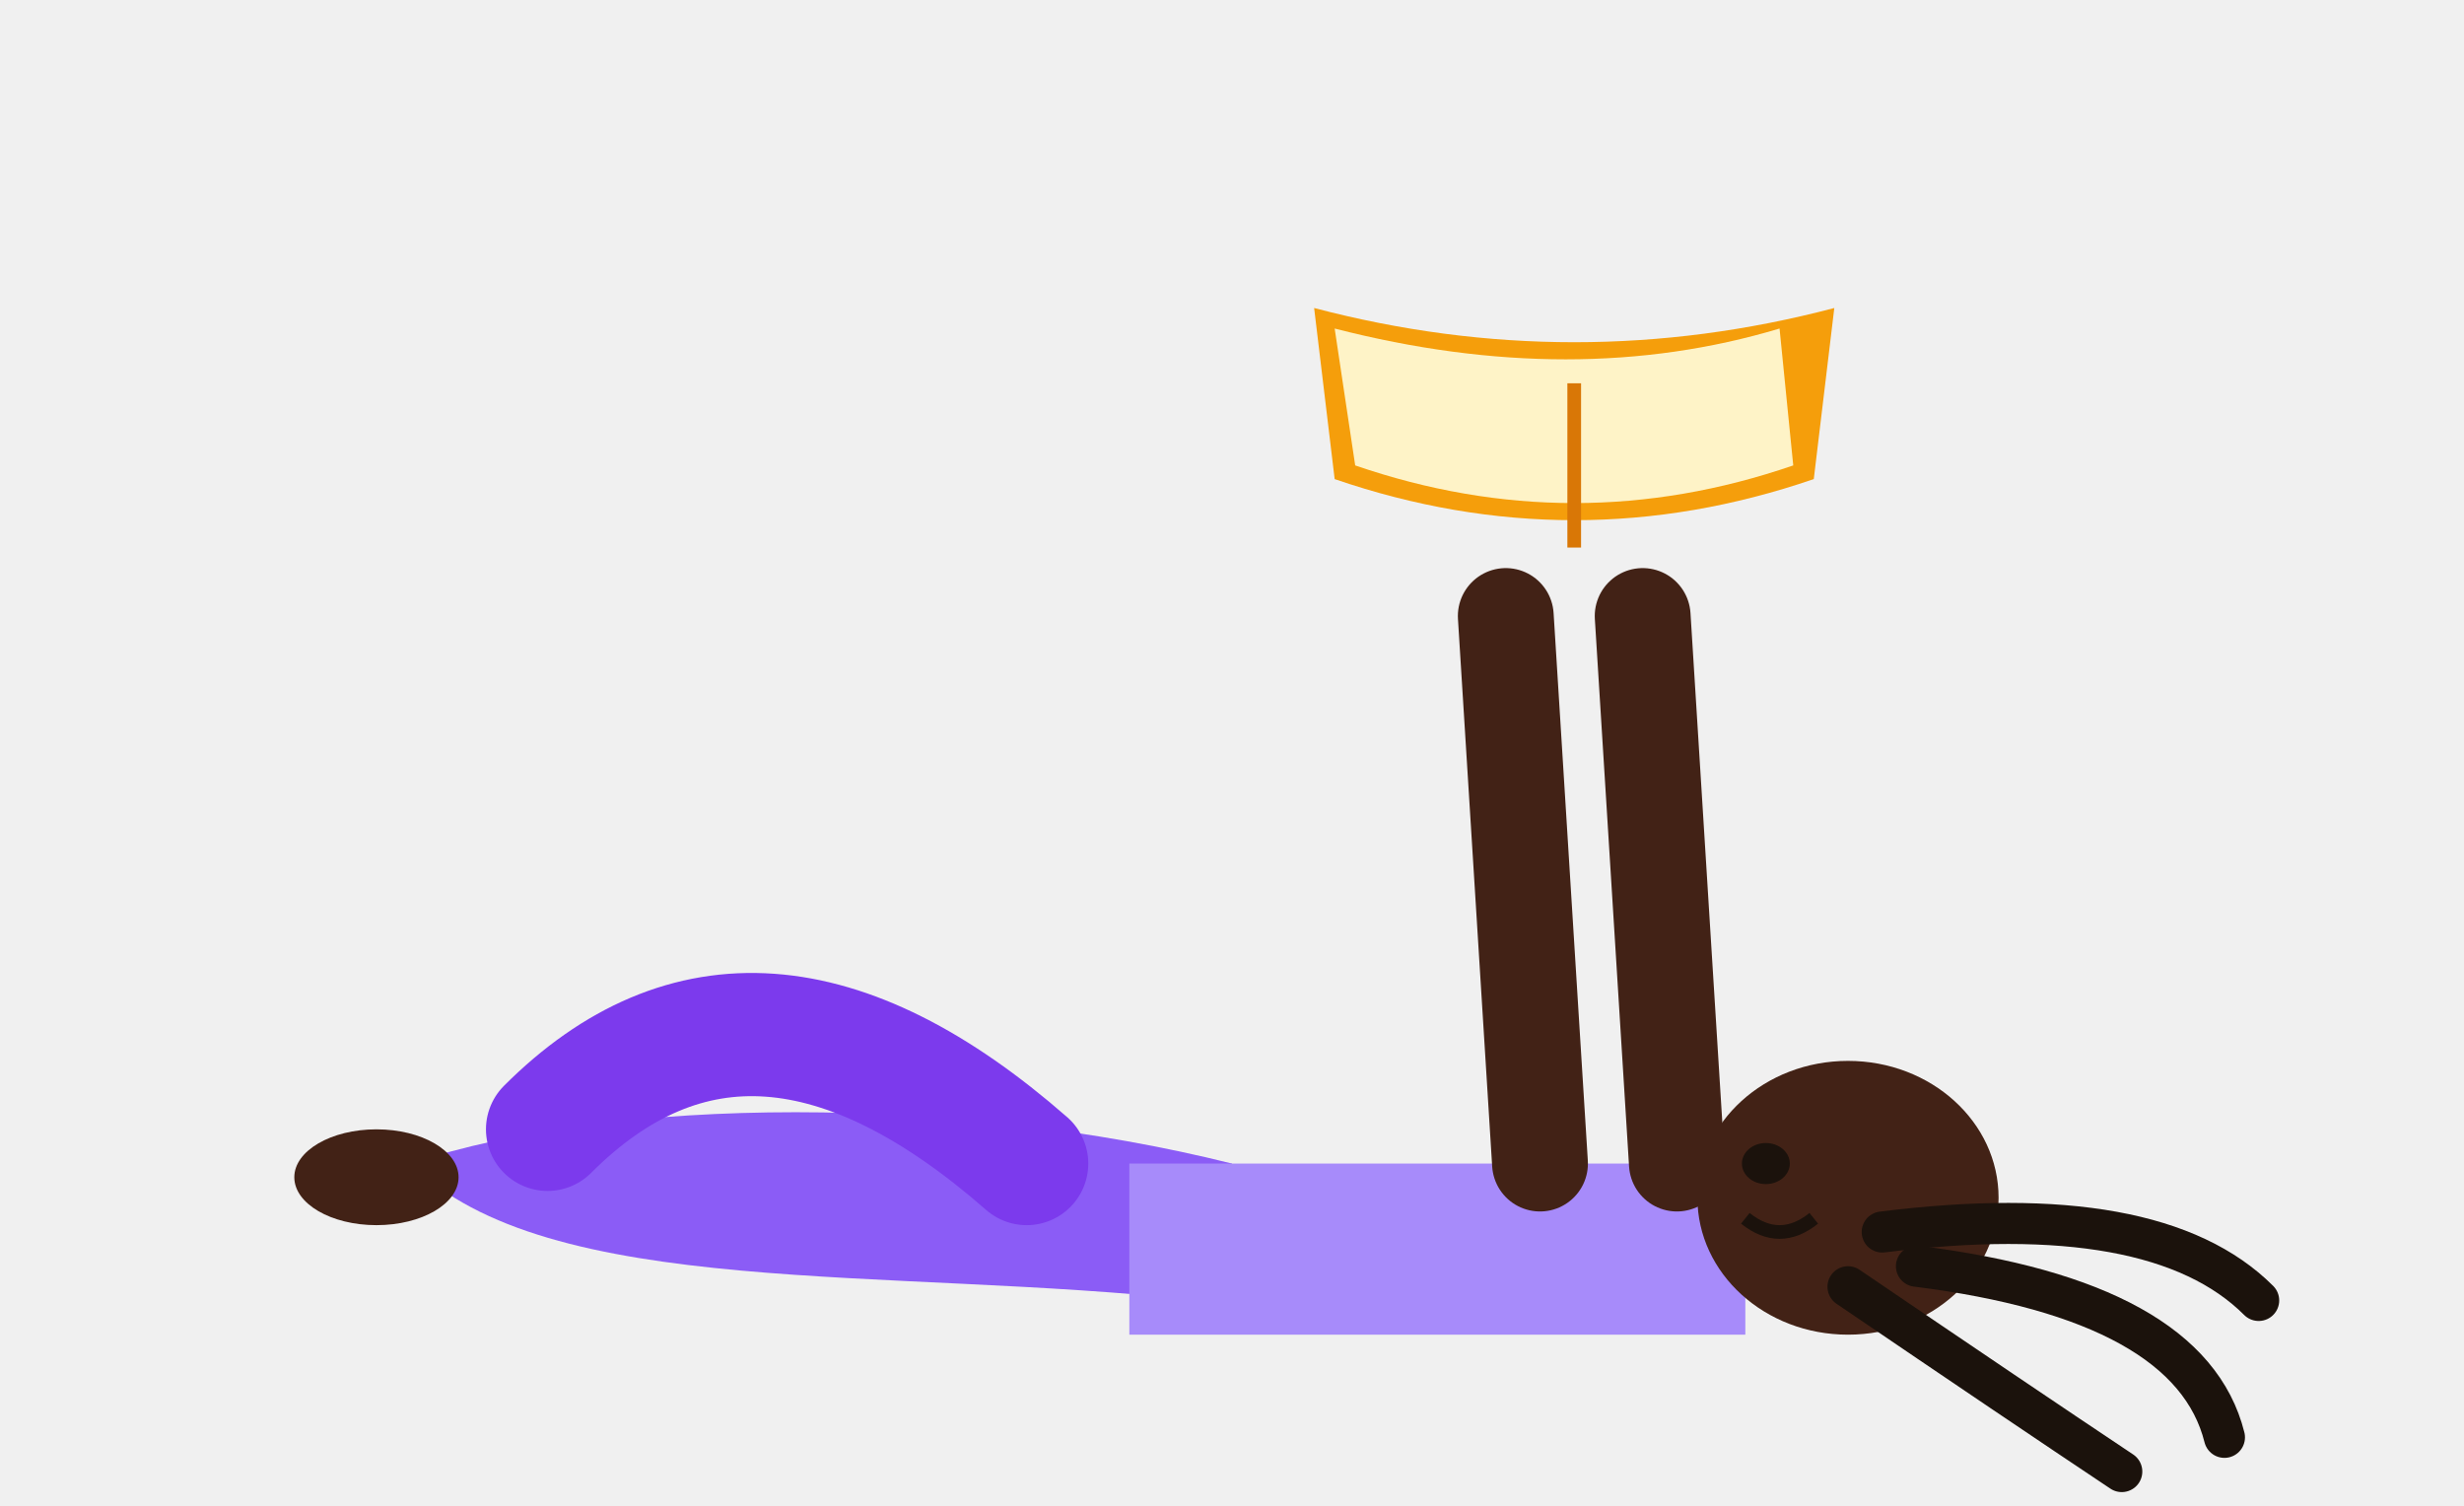
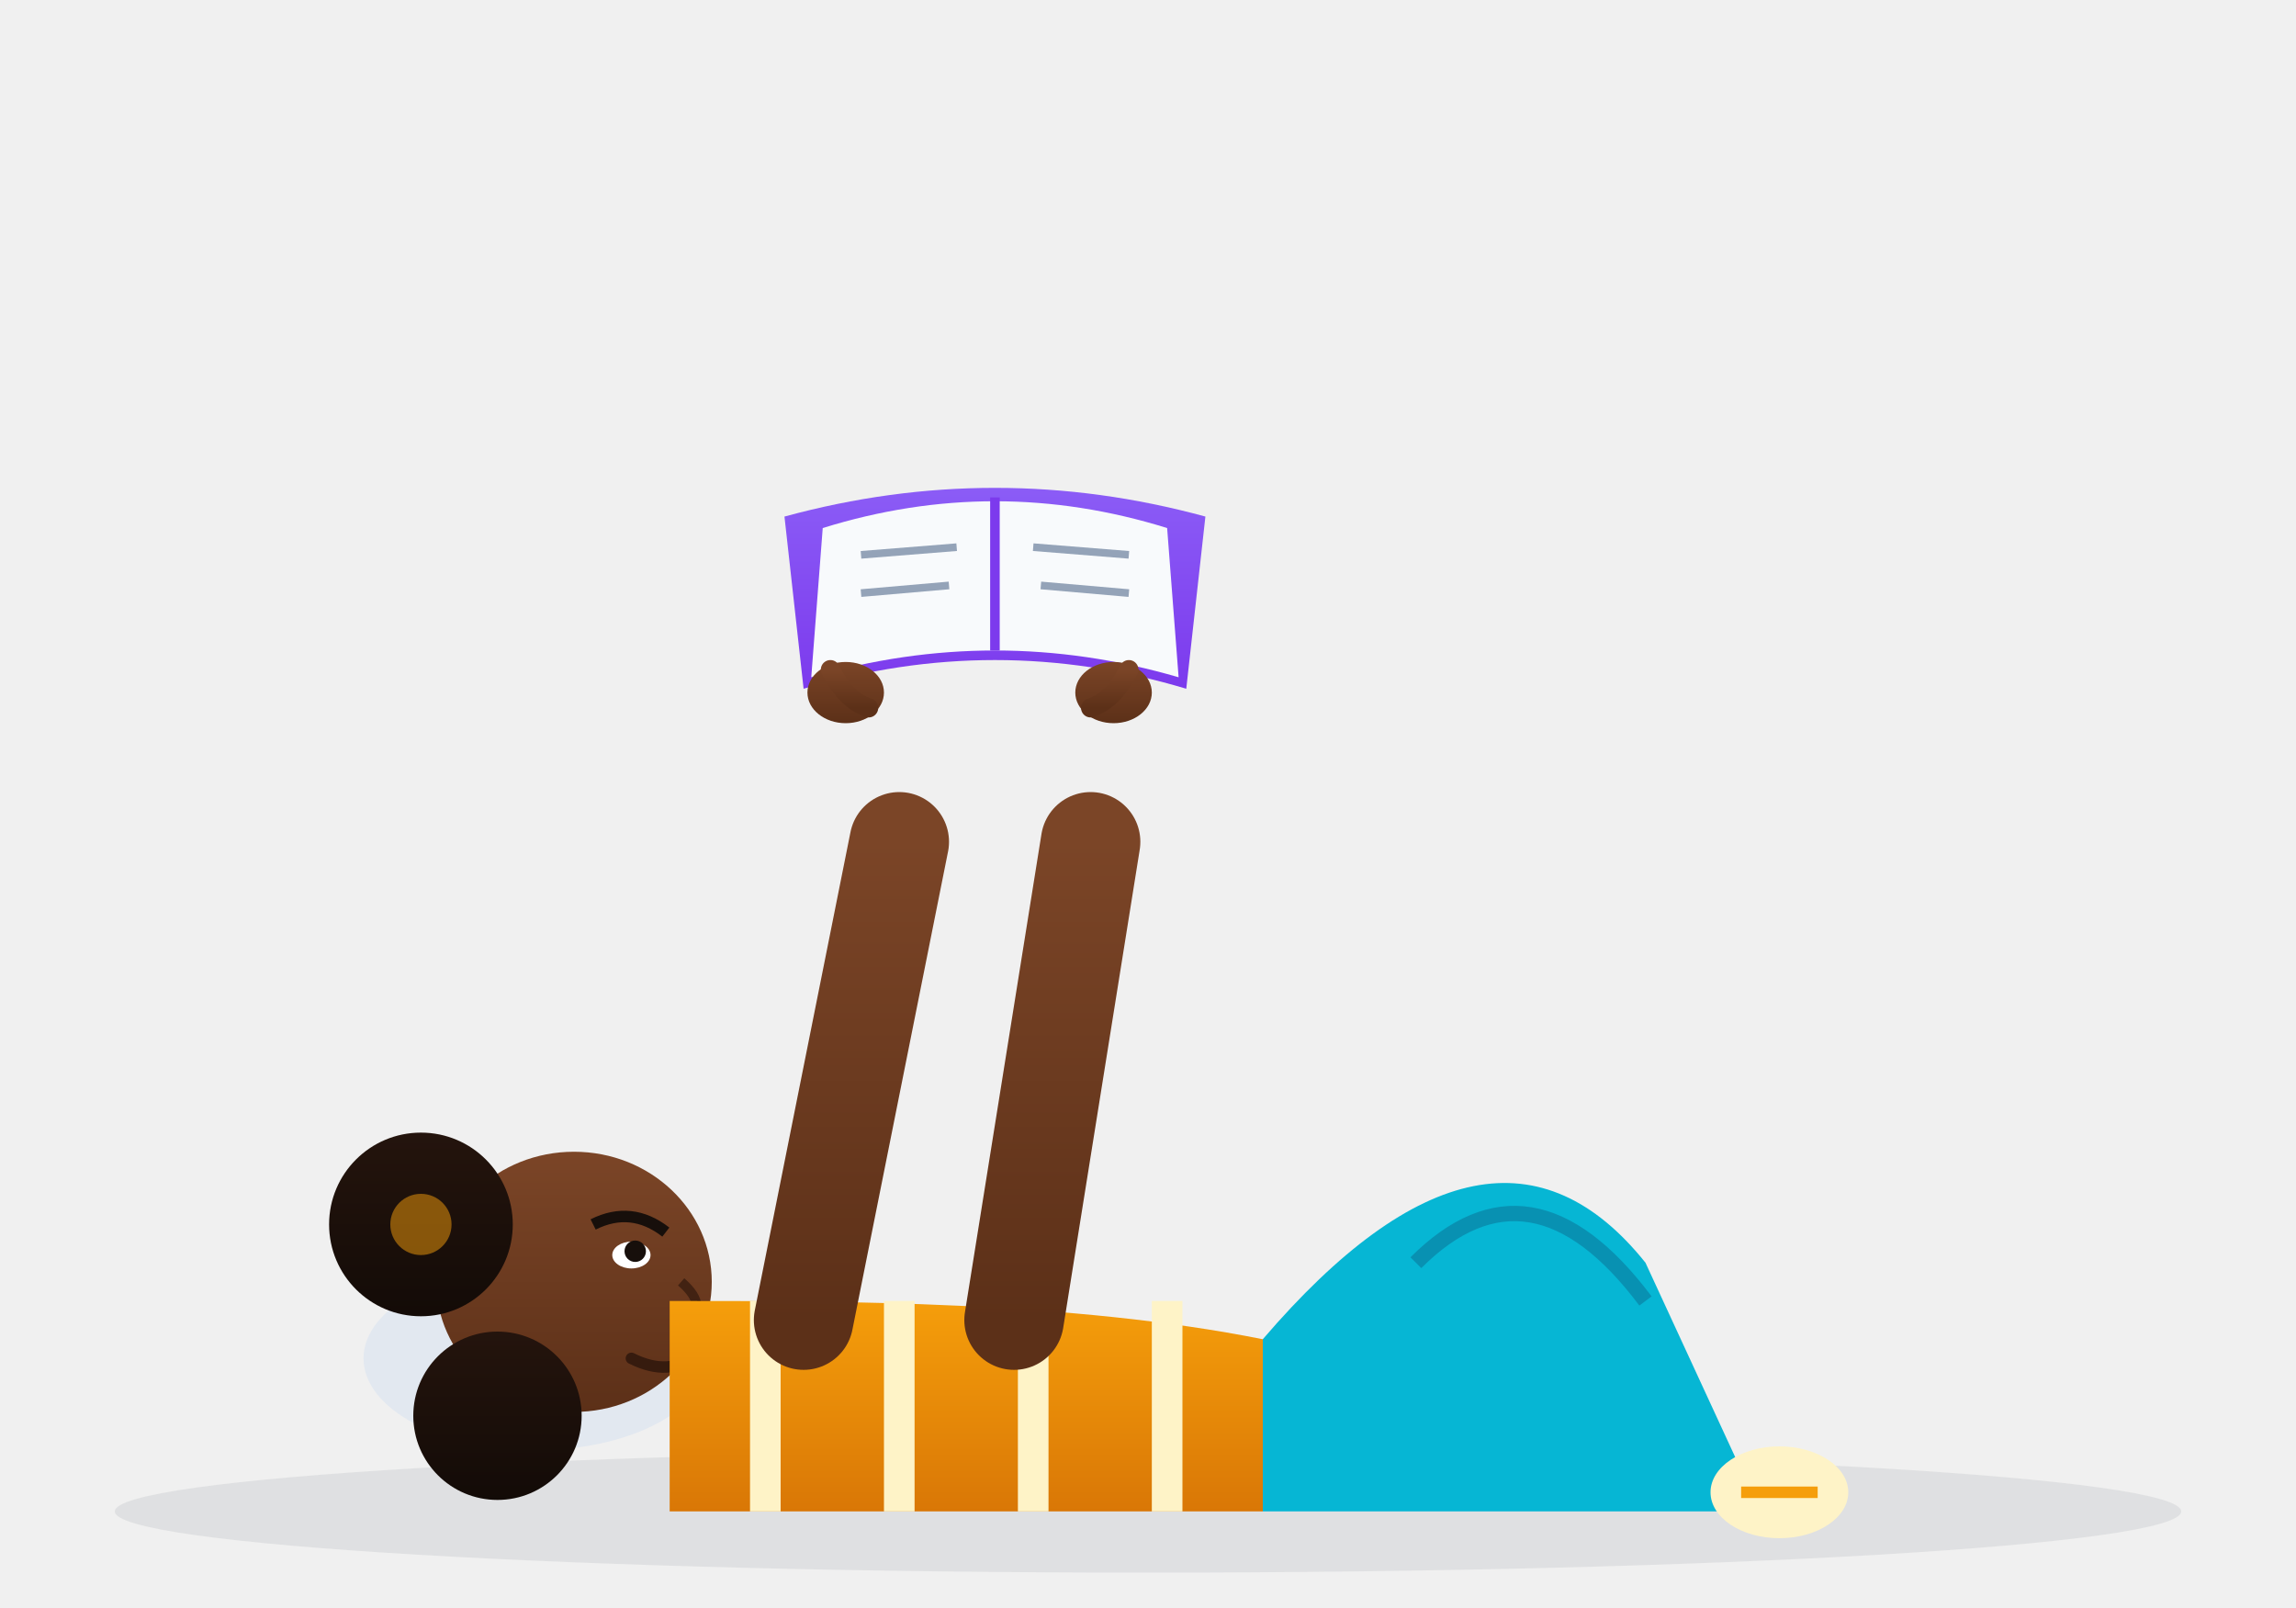
- <svg xmlns="http://www.w3.org/2000/svg" viewBox="0 0 360 220" fill="none">
-   <g class="character">
-     <path d="M60 170 C90 160 140 160 180 170 L175 190 C130 185 80 190 60 170 Z" fill="#8B5CF6" />
-     <path d="M80 165 Q110 135 150 170" stroke="#7C3AED" stroke-width="18" stroke-linecap="round" />
-     <ellipse cx="55" cy="172" rx="12" ry="7" fill="#422216" />
-     <path d="M165 170 L255 170 L255 195 L165 195 Z" fill="#A78BFA" />
-     <ellipse cx="270" cy="175" rx="22" ry="20" fill="#422216" />
-     <path d="M275 180 Q315 175 330 190" stroke="#1B120C" stroke-width="6" stroke-linecap="round" />
-     <path d="M280 185 Q320 190 325 210" stroke="#1B120C" stroke-width="6" stroke-linecap="round" />
-     <path d="M270 188 Q295 205 310 215" stroke="#1B120C" stroke-width="6" stroke-linecap="round" />
-     <path d="M225 170 L220 90" stroke="#422216" stroke-width="14" stroke-linecap="round" />
-     <path d="M245 170 L240 90" stroke="#422216" stroke-width="14" stroke-linecap="round" />
-     <path d="M195 70 Q230 82 265 70 L268 45 Q230 55 192 45 Z" fill="#F59E0B" />
-     <path d="M198 68 Q230 79 262 68 L260 48 Q230 57 195 48 Z" fill="#FEF3C7" />
-     <line x1="230" y1="56" x2="230" y2="80" stroke="#D97706" stroke-width="2" />
-     <ellipse cx="258" cy="170" rx="3.5" ry="3" fill="#1B120C" />
-     <path d="M255 178 Q260 182 265 178" stroke="#1B120C" stroke-width="2" fill="none" />
+ <svg xmlns="http://www.w3.org/2000/svg" viewBox="0 0 600 420" width="600" height="420">
+   <defs>
+     <linearGradient id="skin-1" x1="0" y1="0" x2="0" y2="1">
+       <stop offset="0%" stop-color="#4E2B18" />
+       <stop offset="100%" stop-color="#361B0E" />
+     </linearGradient>
+     <linearGradient id="skin-2" x1="0" y1="0" x2="0" y2="1">
+       <stop offset="0%" stop-color="#5E351E" />
+       <stop offset="100%" stop-color="#422212" />
+     </linearGradient>
+     <linearGradient id="skin-3" x1="0" y1="0" x2="0" y2="1">
+       <stop offset="0%" stop-color="#703E22" />
+       <stop offset="100%" stop-color="#522B15" />
+     </linearGradient>
+     <linearGradient id="skin-4" x1="0" y1="0" x2="0" y2="1">
+       <stop offset="0%" stop-color="#402012" />
+       <stop offset="100%" stop-color="#2C1409" />
+     </linearGradient>
+     <linearGradient id="skin-5" x1="0" y1="0" x2="0" y2="1">
+       <stop offset="0%" stop-color="#64361C" />
+       <stop offset="100%" stop-color="#492512" />
+     </linearGradient>
+     <linearGradient id="skin-6" x1="0" y1="0" x2="0" y2="1">
+       <stop offset="0%" stop-color="#552C16" />
+       <stop offset="100%" stop-color="#3B1C0E" />
+     </linearGradient>
+     <linearGradient id="skin-7" x1="0" y1="0" x2="0" y2="1">
+       <stop offset="0%" stop-color="#7B4527" />
+       <stop offset="100%" stop-color="#5C3018" />
+     </linearGradient>
+     <linearGradient id="grad-amber" x1="0" y1="0" x2="0" y2="1">
+       <stop offset="0%" stop-color="#F59E0B" />
+       <stop offset="100%" stop-color="#D97706" />
+     </linearGradient>
+     <linearGradient id="grad-teal" x1="0" y1="0" x2="0" y2="1">
+       <stop offset="0%" stop-color="#0D9488" />
+       <stop offset="100%" stop-color="#0F766E" />
+     </linearGradient>
+     <linearGradient id="grad-coral" x1="0" y1="0" x2="0" y2="1">
+       <stop offset="0%" stop-color="#F43F5E" />
+       <stop offset="100%" stop-color="#E11D48" />
+     </linearGradient>
+     <linearGradient id="grad-indigo" x1="0" y1="0" x2="0" y2="1">
+       <stop offset="0%" stop-color="#6366F1" />
+       <stop offset="100%" stop-color="#4F46E5" />
+     </linearGradient>
+     <linearGradient id="grad-emerald" x1="0" y1="0" x2="0" y2="1">
+       <stop offset="0%" stop-color="#10B981" />
+       <stop offset="100%" stop-color="#059669" />
+     </linearGradient>
+     <linearGradient id="grad-purple" x1="0" y1="0" x2="0" y2="1">
+       <stop offset="0%" stop-color="#8B5CF6" />
+       <stop offset="100%" stop-color="#7C3AED" />
+     </linearGradient>
+     <linearGradient id="grad-blue" x1="0" y1="0" x2="0" y2="1">
+       <stop offset="0%" stop-color="#3B82F6" />
+       <stop offset="100%" stop-color="#1D4ED8" />
+     </linearGradient>
+     <linearGradient id="grad-orange" x1="0" y1="0" x2="0" y2="1">
+       <stop offset="0%" stop-color="#FB923C" />
+       <stop offset="100%" stop-color="#EA580C" />
+     </linearGradient>
+     <linearGradient id="grad-slate" x1="0" y1="0" x2="0" y2="1">
+       <stop offset="0%" stop-color="#475569" />
+       <stop offset="100%" stop-color="#1E293B" />
+     </linearGradient>
+     <linearGradient id="hair-dark" x1="0" y1="0" x2="0" y2="1">
+       <stop offset="0%" stop-color="#24140D" />
+       <stop offset="100%" stop-color="#130B07" />
+     </linearGradient>
+   </defs>
+   <g id="student-7-figure">
+     <ellipse cx="300" cy="395" rx="270" ry="16" fill="#1E293B" opacity="0.08" />
+     <ellipse cx="140" cy="355" rx="45" ry="24" fill="#E2E8F0" />
+     <ellipse cx="150" cy="335" rx="36" ry="34" fill="url(#skin-7)" />
+     <circle cx="110" cy="320" r="24" fill="url(#hair-dark)" />
+     <circle cx="110" cy="320" r="8" fill="#F59E0B" opacity="0.5" />
+     <circle cx="130" cy="370" r="22" fill="url(#hair-dark)" />
+     <path d="M 155 320 Q 165 315 174 322" stroke="#170F0B" stroke-width="3" fill="none" />
+     <ellipse cx="165" cy="328" rx="5" ry="3.5" fill="#FFFFFF" />
+     <circle cx="166" cy="327" r="2.8" fill="#170F0B" />
+     <path d="M 178 335 Q 186 342 178 346" stroke="#422212" stroke-width="2.5" fill="none" />
+     <path d="M 165 355 Q 175 360 182 354" stroke="#361B0E" stroke-width="3" fill="none" stroke-linecap="round" />
+     <path d="M 175 340 C 220 340 280 340 330 350 L 330 395 L 175 395 Z" fill="url(#grad-amber)" />
+     <line x1="200" y1="340" x2="200" y2="395" stroke="#FEF3C7" stroke-width="8" />
+     <line x1="235" y1="340" x2="235" y2="395" stroke="#FEF3C7" stroke-width="8" />
+     <line x1="270" y1="340" x2="270" y2="395" stroke="#FEF3C7" stroke-width="8" />
+     <line x1="305" y1="340" x2="305" y2="395" stroke="#FEF3C7" stroke-width="8" />
+     <path d="M 330 350 Q 390 280 430 330 L 460 395 L 330 395 Z" fill="#06B6D4" />
+     <path d="M 370 330 Q 400 300 430 340" stroke="#0891B2" stroke-width="4" fill="none" />
+     <ellipse cx="465" cy="390" rx="18" ry="12" fill="#FEF3C7" />
+     <line x1="455" y1="390" x2="475" y2="390" stroke="#F59E0B" stroke-width="3" />
+     <path d="M 210 345 L 235 220" stroke="url(#skin-7)" stroke-width="26" stroke-linecap="round" />
+     <path d="M 265 345 L 285 220" stroke="url(#skin-7)" stroke-width="26" stroke-linecap="round" />
+     <g transform="translate(200, 110)">
+       <path d="M 10 70 Q 60 55 110 70 L 115 25 Q 60 10 5 25 Z" fill="url(#grad-purple)" />
+       <path d="M 12 67 Q 60 53 108 67 L 105 28 Q 60 14 15 28 Z" fill="#F8FAFC" />
+       <line x1="60" y1="20" x2="60" y2="60" stroke="#7C3AED" stroke-width="2.5" />
+       <line x1="25" y1="35" x2="50" y2="33" stroke="#94A3B8" stroke-width="2" />
+       <line x1="25" y1="45" x2="48" y2="43" stroke="#94A3B8" stroke-width="2" />
+       <line x1="70" y1="33" x2="95" y2="35" stroke="#94A3B8" stroke-width="2" />
+       <line x1="72" y1="43" x2="95" y2="45" stroke="#94A3B8" stroke-width="2" />
+       <g transform="translate(15, 65)">
+         <ellipse cx="6" cy="6" rx="10" ry="8" fill="url(#skin-7)" />
+         <path d="M 2 0 Q 6 8 12 10" stroke="url(#skin-7)" stroke-width="5" stroke-linecap="round" fill="none" />
+       </g>
+       <g transform="translate(85, 65)">
+         <ellipse cx="6" cy="6" rx="10" ry="8" fill="url(#skin-7)" />
+         <path d="M 10 0 Q 6 8 0 10" stroke="url(#skin-7)" stroke-width="5" stroke-linecap="round" fill="none" />
+       </g>
+     </g>
  </g>
</svg>
